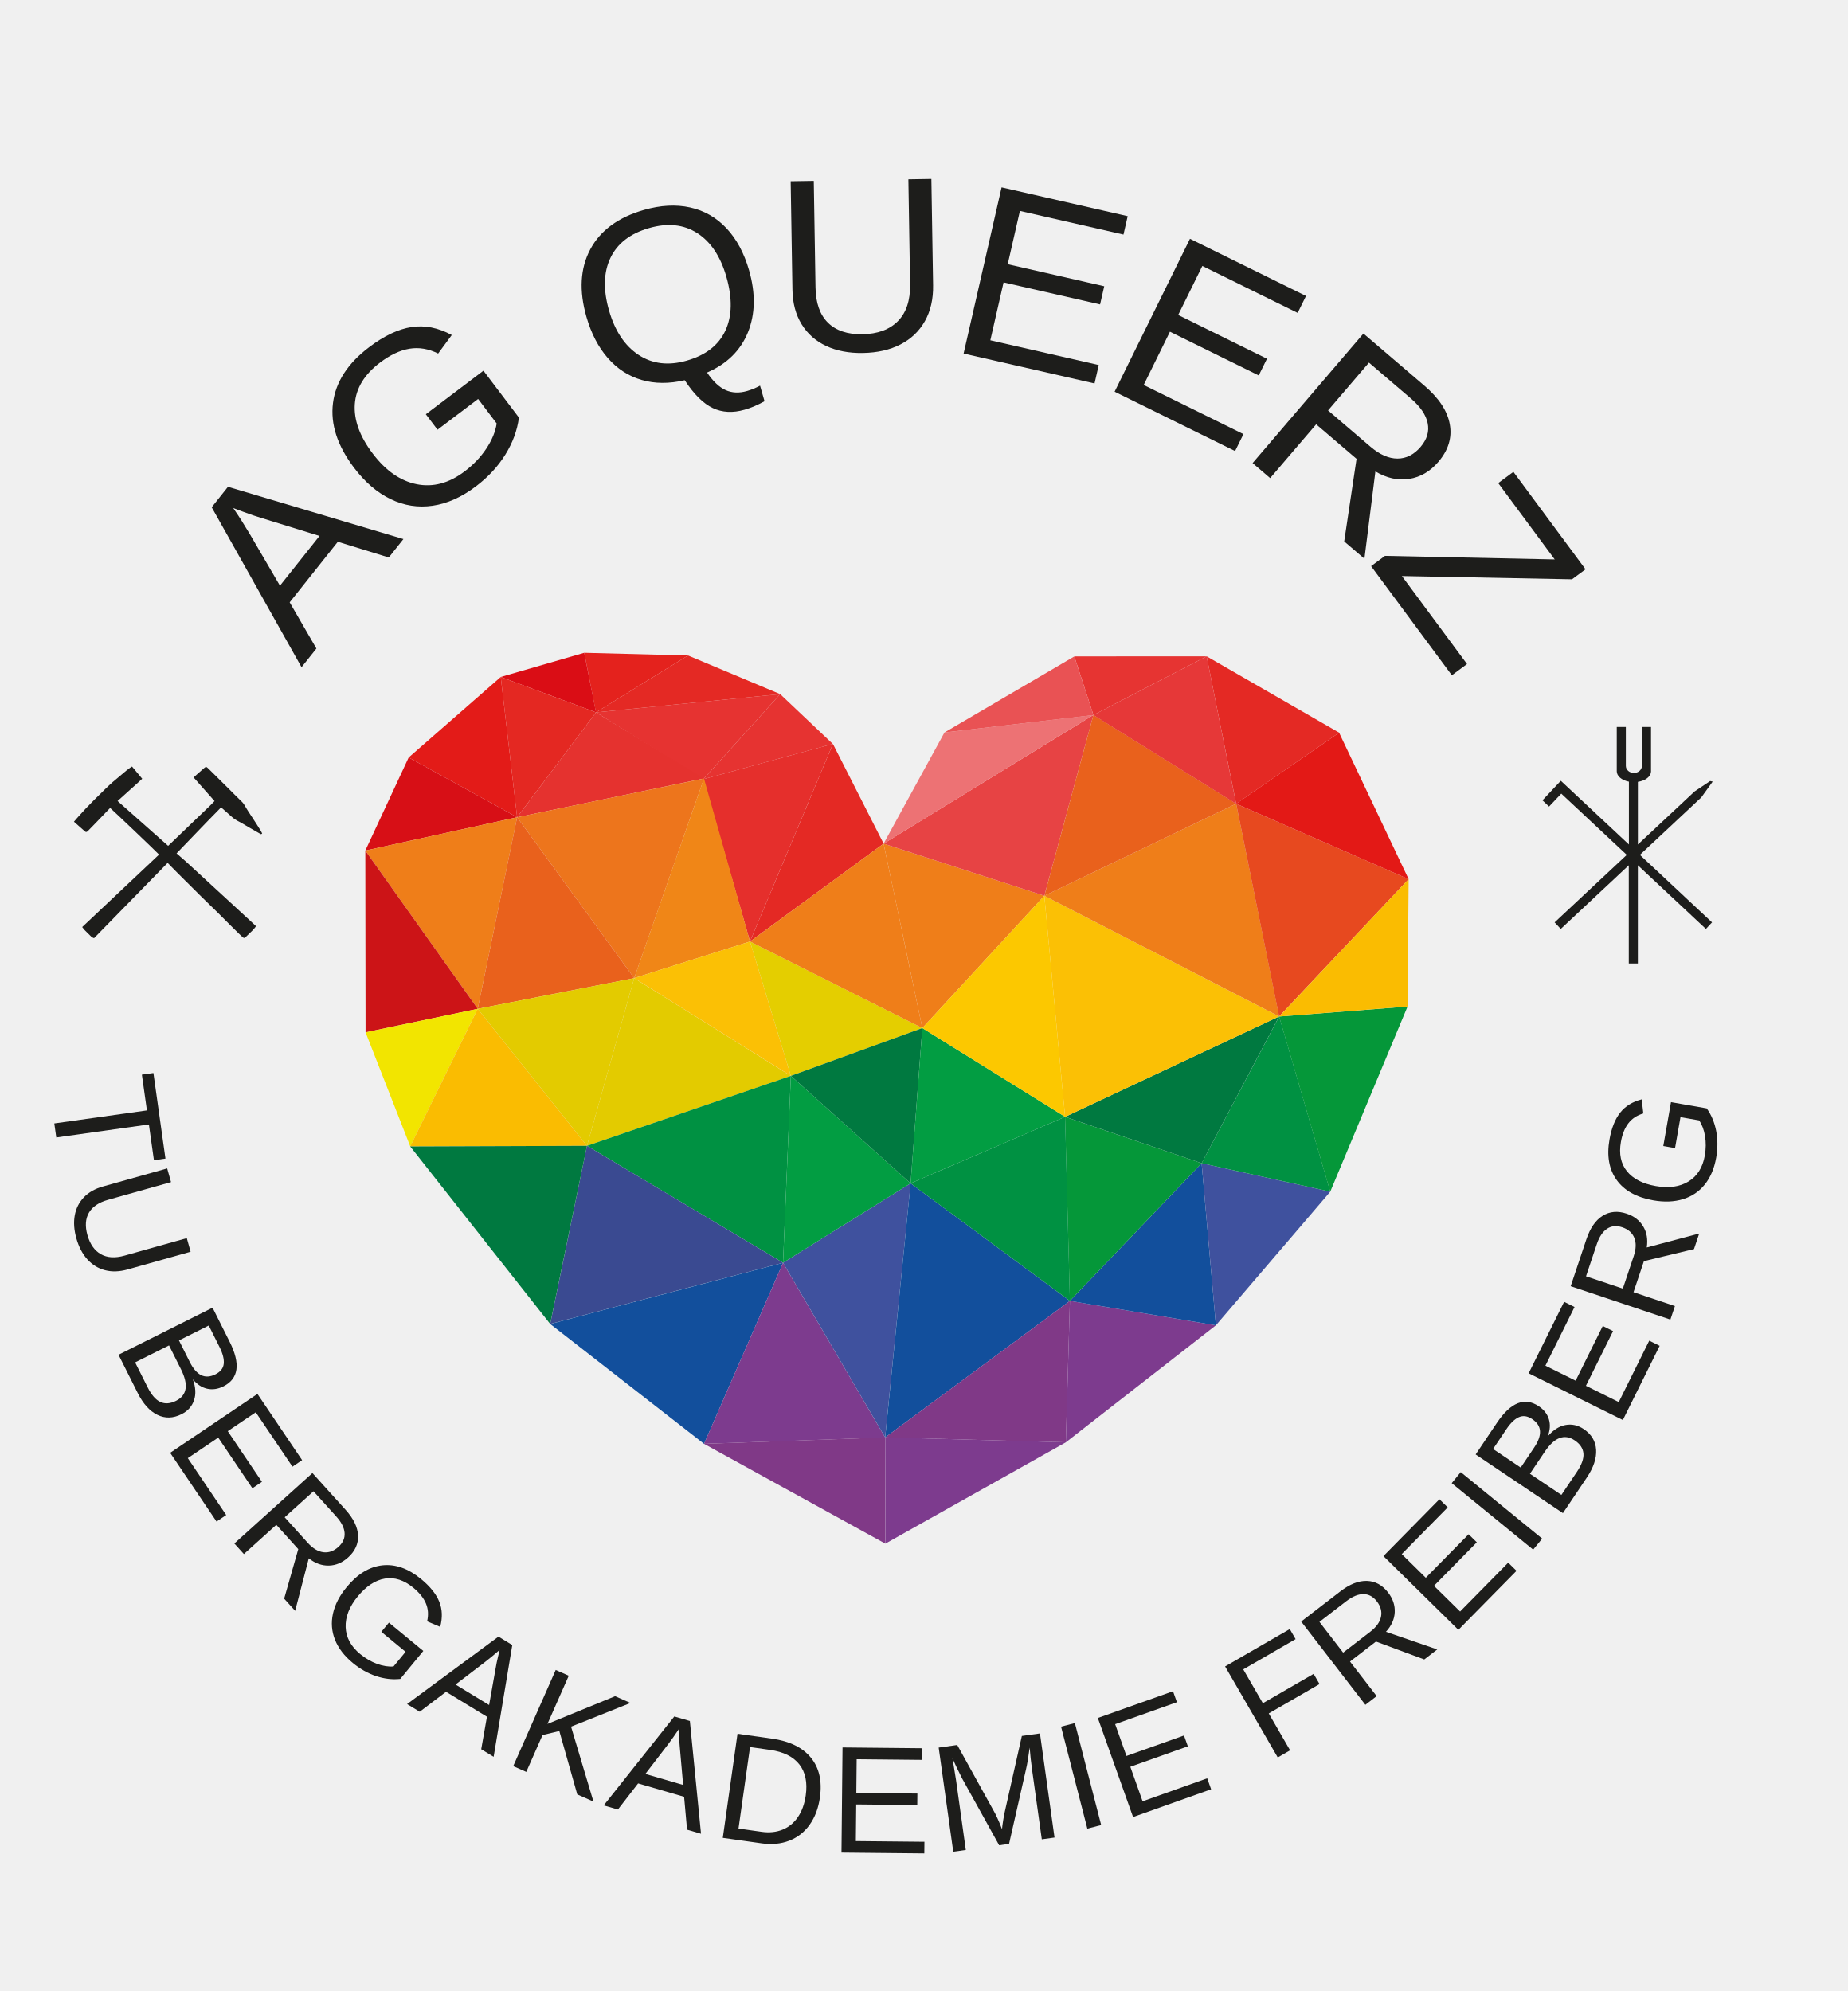
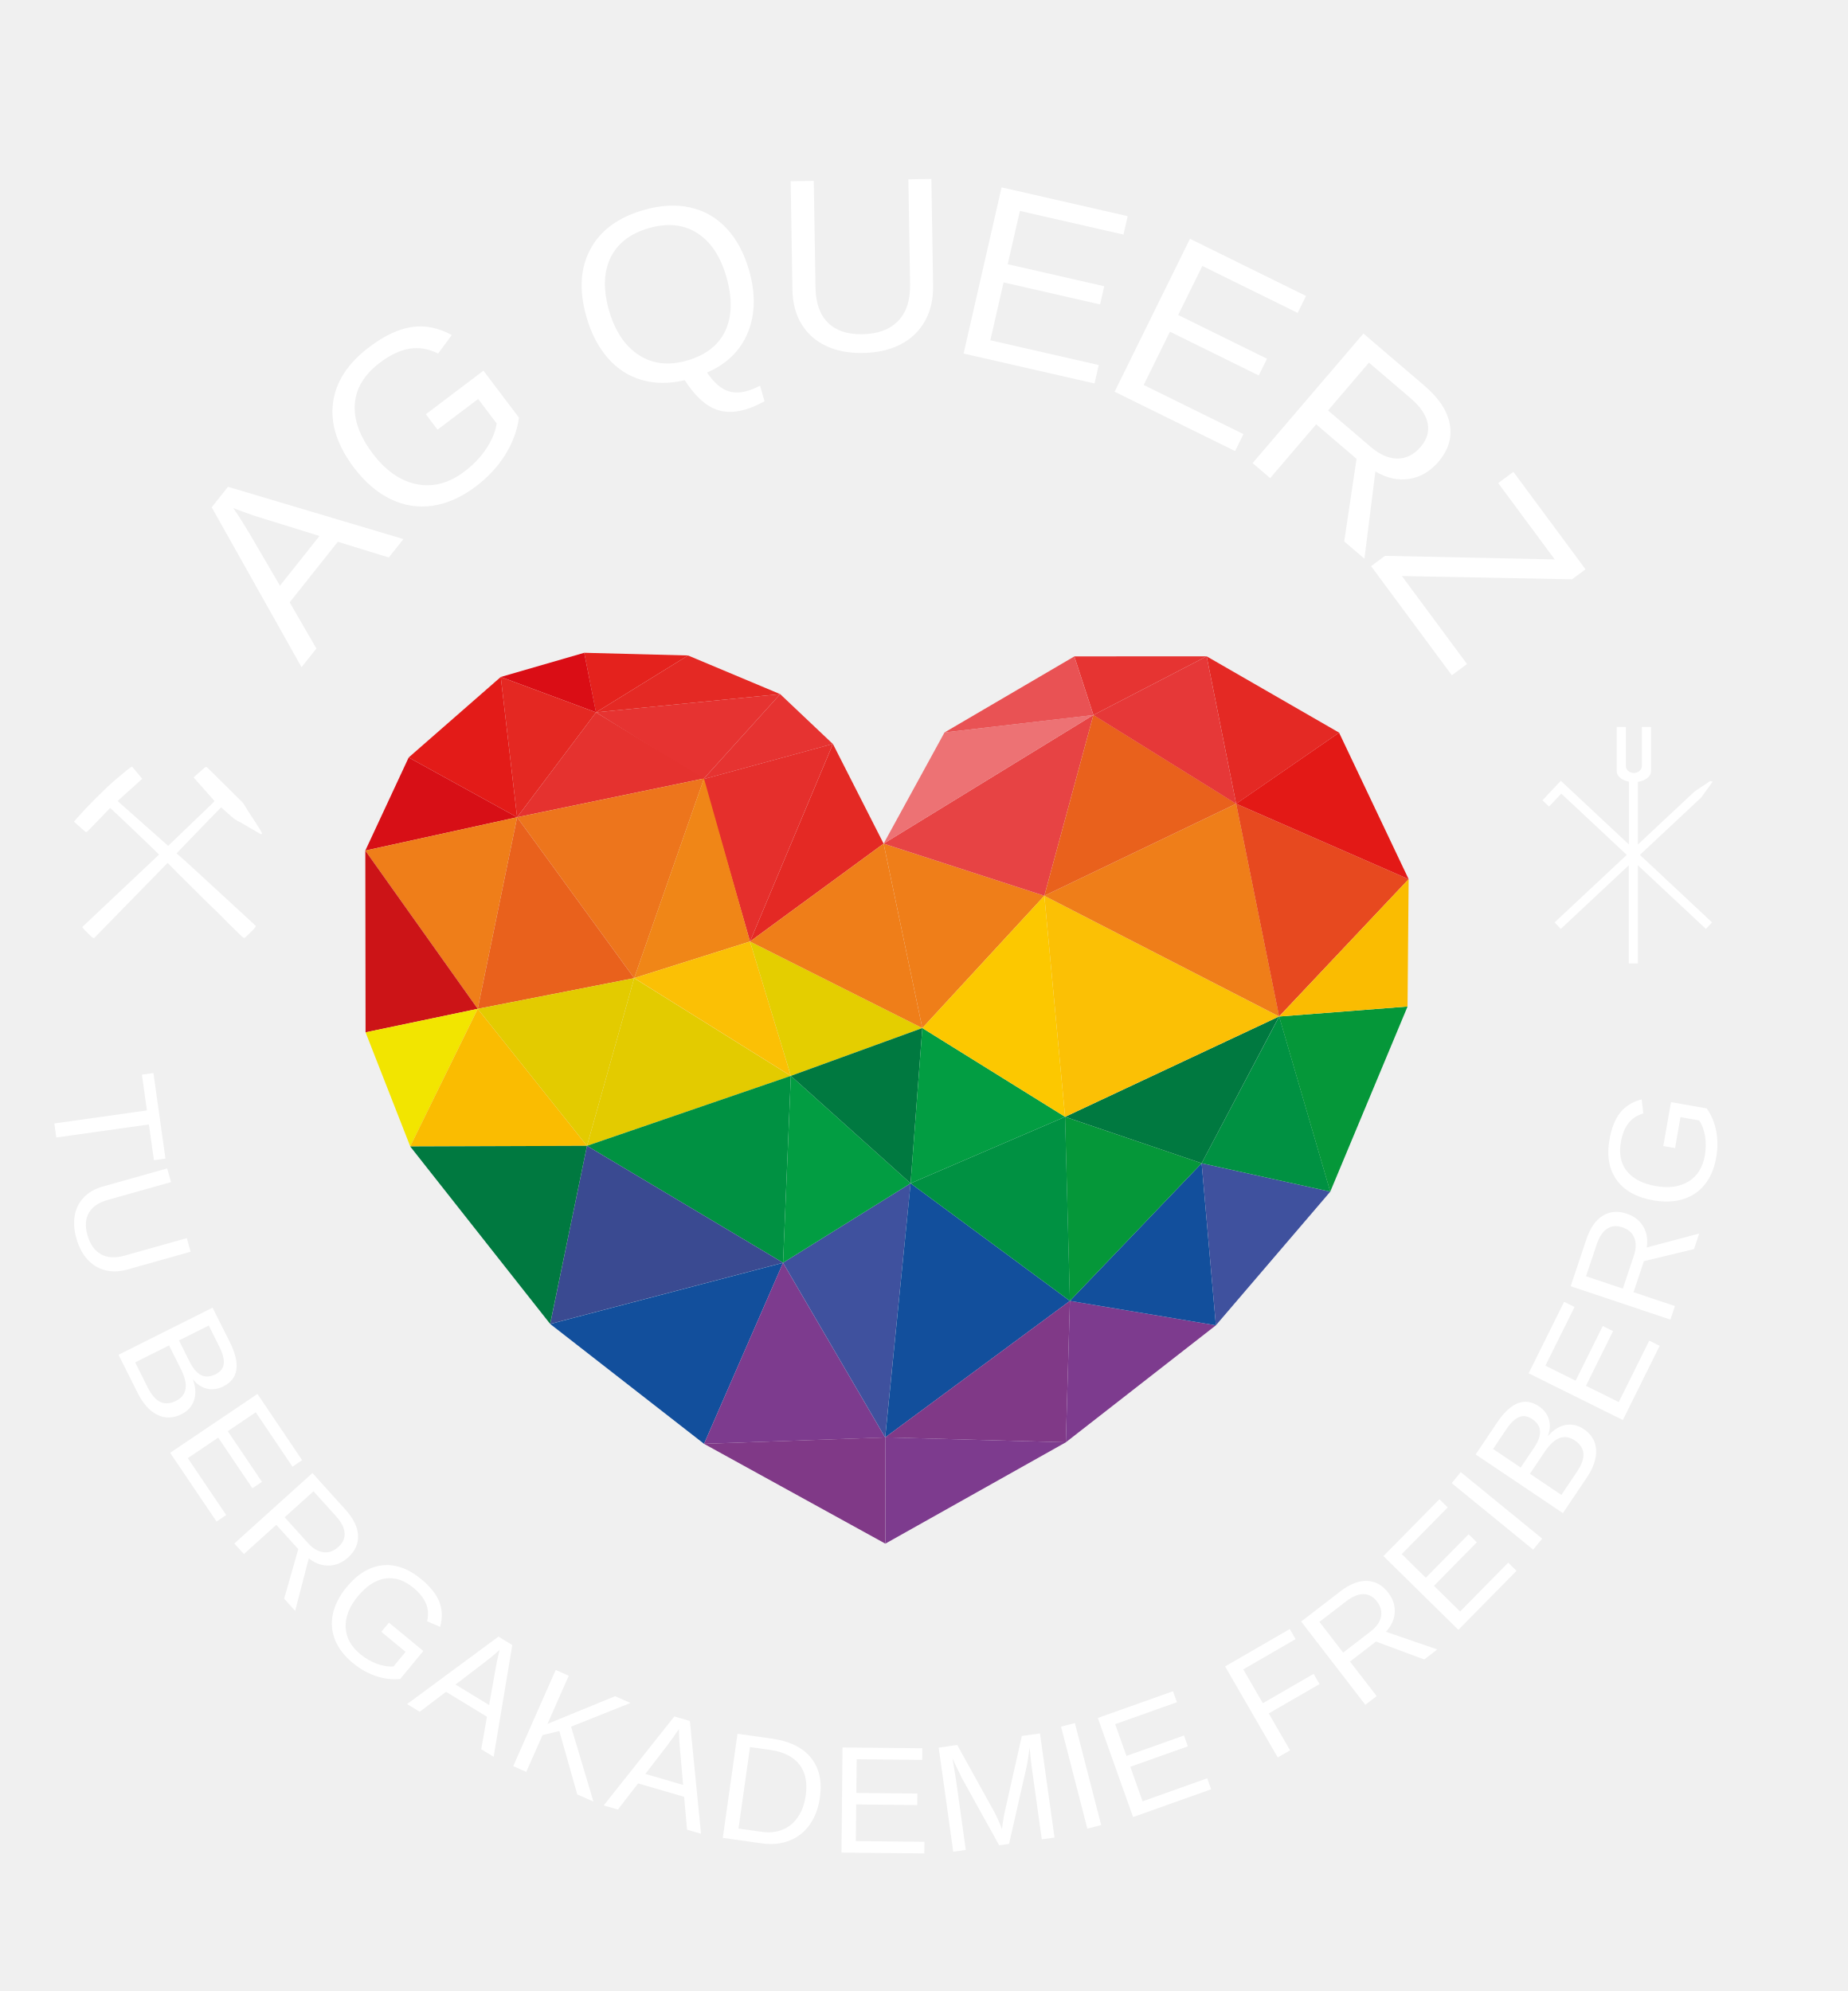
<svg xmlns="http://www.w3.org/2000/svg" id="Ebene_1" data-name="Ebene 1" viewBox="0 0 2016.36 2173.58">
  <defs>
-     <style>.cls-1,.cls-2,.cls-3{fill:#1d1d1b;}.cls-2{font-size:166.84px;}.cls-2,.cls-3{font-family:ArialMT, Arial;}.cls-3{font-size:270.48px;}.cls-4{fill:#e42924;}.cls-5{fill:#e52f2c;}.cls-6{fill:#e63331;}.cls-7{fill:#e4221d;}.cls-8{fill:#da0d15;}.cls-9{fill:#e42822;}.cls-10{fill:#e5322f;}.cls-11{fill:#ed751c;}.cls-12{fill:#f08617;}.cls-13{fill:#e31b18;}.cls-14{fill:#d70f16;}.cls-15{fill:#ef7e19;}.cls-16{fill:#e9611c;}.cls-17{fill:#cc1417;}.cls-18{fill:#f2e500;}.cls-19{fill:#fabc01;}.cls-20{fill:#e3cb00;}.cls-21{fill:#fbc005;}.cls-22{fill:#e4ce00;}.cls-23{fill:#009142;}.cls-24{fill:#3a4a91;}.cls-25{fill:#007940;}.cls-26{fill:#124f9c;}.cls-27{fill:#7d3b8e;}.cls-28{fill:#803987;}.cls-29{fill:#3f519e;}.cls-30{fill:#029d42;}.cls-31{fill:#059739;}.cls-32{fill:#fcc800;}.cls-33{fill:#e74344;}.cls-34{fill:#ed7274;}.cls-35{fill:#e7491f;}.cls-36{fill:#e31916;}.cls-37{fill:#e63838;}.cls-38{fill:#e63432;}.cls-39{fill:#e95254;}</style>
+     <style>.cls-1,.cls-2,.cls-3{fill:#ffffff;}.cls-2{font-size:166.84px;}.cls-2,.cls-3{font-family:ArialMT, Arial;}.cls-3{font-size:270.48px;}.cls-4{fill:#e42924;}.cls-5{fill:#e52f2c;}.cls-6{fill:#e63331;}.cls-7{fill:#e4221d;}.cls-8{fill:#da0d15;}.cls-9{fill:#e42822;}.cls-10{fill:#e5322f;}.cls-11{fill:#ed751c;}.cls-12{fill:#f08617;}.cls-13{fill:#e31b18;}.cls-14{fill:#d70f16;}.cls-15{fill:#ef7e19;}.cls-16{fill:#e9611c;}.cls-17{fill:#cc1417;}.cls-18{fill:#f2e500;}.cls-19{fill:#fabc01;}.cls-20{fill:#e3cb00;}.cls-21{fill:#fbc005;}.cls-22{fill:#e4ce00;}.cls-23{fill:#009142;}.cls-24{fill:#3a4a91;}.cls-25{fill:#007940;}.cls-26{fill:#124f9c;}.cls-27{fill:#7d3b8e;}.cls-28{fill:#803987;}.cls-29{fill:#3f519e;}.cls-30{fill:#029d42;}.cls-31{fill:#059739;}.cls-32{fill:#fcc800;}.cls-33{fill:#e74344;}.cls-34{fill:#ed7274;}.cls-35{fill:#e7491f;}.cls-36{fill:#e31916;}.cls-37{fill:#e63838;}.cls-38{fill:#e63432;}.cls-39{fill:#e95254;}</style>
  </defs>
  <path class="cls-1" d="M1901.26,747.42l-2.81-.59-16.9,11.31-61.93,57.94V747.71c8.28-1.26,14.07-5.78,14.33-11.18V687.78H1824v38.75c0,1,0,2.23,0,3.76,0,4.25-3.94,7.71-8.77,7.71s-8.76-3.46-8.76-7.71c0-.87,0-1.69,0-2.4,0-.54,0-1,0-1.33V687.78h-9.92v48.28a.45.45,0,0,0,0,.11c0,5.22,5.42,9.83,13.26,11.35v68.56l-66.93-62.63h0L1736,747l-.45-.31-.11-.12-20,21.29,7.21,6.82L1736,760.56l71.48,66.86-78.76,73.69,6.7,7.16,74.26-69.49V946h9.91V838.78l74.27,69.49,6.69-7.16-78.74-73.69,67-62.72Z" transform="translate(-31.87 105.85)" />
  <path class="cls-1" d="M118.11,784.89l-2,2.23c-.7.78-1.38,1.59-2.09,2.41l-1.42,1.67,4.51,4c.65.59,1.33,1.17,2,1.76,1.54,1.33,3.13,2.72,4.65,4.12.87.83,1.46,1.33,2.18,1.33s1.37-.58,2.11-1.32c2.62-2.64,5.37-5.45,8.65-8.87q3.18-3.3,6.35-6.62l4.83-5.05q1.6-1.68,3.23-3.34l1-1c5.18,4.53,49,46.32,53.36,50.9l-83.88,79.1.36.45c.28.33.53.65.78,1a21.67,21.67,0,0,0,1.58,1.91c2.11,2.16,4,4,5.81,5.75l.55.54a8,8,0,0,0,3.54,2.36l.36.1,80.26-82.15a.7.7,0,0,1,.16.14q1.86,1.89,3.7,3.79c2.42,2.48,4.85,5,7.31,7.43s5.2,5.18,7.81,7.76q2.61,2.56,5.22,5.16l4.47,4.46c2.14,2.16,4.28,4.31,6.45,6.44q5.73,5.65,11.52,11.26l4,3.89c.55.55,1.13,1.09,1.69,1.64.9.86,1.8,1.72,2.69,2.61q2.76,2.76,5.51,5.53c2.13,2.14,4.27,4.29,6.41,6.42q5.37,5.36,10.78,10.64c1.33,1.29,2.76,2.67,4.33,4a1.88,1.88,0,0,0,3.08-.15c2.55-2.44,5.06-4.82,7.54-7.29.78-.78,1.49-1.62,2.17-2.44l.46-.56a7.86,7.86,0,0,0,.6-.87,2.55,2.55,0,0,1,.24-.39l.28-.43-.85-.83c-.23-.23-.45-.45-.67-.65L289.35,884.9q-27.12-25-54.27-49.94c-1.41-1.29-2.87-2.56-4.31-3.78-.79-.69-1.6-1.37-2.39-2.07l-2.79-2.47-1-.85q8.38-8.65,16.68-17.34c10.4-10.82,21.14-22,31.9-32.89.31.25.58.48.85.72l2.4,2.11q4.38,3.86,8.73,7.74a26.57,26.57,0,0,0,5.73,4c1.35.68,2.68,1.36,4,2.1l5.07,3,4.85,2.85q5.43,3.13,10.87,6.22a.67.67,0,0,1,.14.09,1.45,1.45,0,0,0,.92.38,1.29,1.29,0,0,0,.89-.4L318,804l-.22-.42c-.1-.21-.2-.43-.31-.64a11.73,11.73,0,0,0-.76-1.44l-.15-.26c-1.52-2.48-3.1-5-4.7-7.53-1.4-2.17-2.81-4.32-4.22-6.47-1.75-2.68-3.5-5.34-5.23-8-.78-1.23-1.52-2.48-2.27-3.73-.59-1-1.19-2-1.8-3a16.08,16.08,0,0,0-1.93-2.52c-1.78-1.8-3.6-3.58-5.4-5.36-1-1-2-2-3-2.93-1.18-1.19-2.37-2.37-3.55-3.57l-3.65-3.64L264,737.83c-1.76-1.74-3.52-3.49-5.3-5.2-.75-.72-1.27-1.11-1.92-1.11a3.12,3.12,0,0,0-2,1.08l-3.43,3c-1.55,1.37-3.11,2.73-4.66,4.11l-2.09,1.9-1.39,1.27.41.46c7.53,8.51,14.95,16.91,22.41,25.33l-1.11,1.17c-1,1.11-2,2.15-3.06,3.14q-20.66,19.85-41.35,39.68l-4.6,4.41c-.16.16-.34.3-.53.46-17.66-15.6-36.44-32.21-55.16-48.91,4.11-3.79,8.3-7.52,12.36-11.15,4.64-4.14,9.44-8.41,14.1-12.74l.43-.41L176,731l-.47.28c-.22.15-.44.28-.63.4-.43.26-.8.48-1.15.73l-.86.64c-1.19.88-2.42,1.77-3.56,2.73L167.89,737c-4.34,3.6-8.83,7.34-13.17,11.09-2.71,2.35-5.33,4.89-7.87,7.33l-.46.45c-4.17,4-7.87,7.67-11.32,11.13-3.82,3.83-6.93,7-9.76,10C122.87,779.59,120.45,782.28,118.11,784.89Z" transform="translate(-31.87 105.85)" />
  <text class="cls-2" transform="translate(53.27 1183.72) rotate(81.99)">T</text>
  <text class="cls-2" transform="matrix(0.27, 0.96, -0.96, 0.27, 68.82, 1294.2)">U</text>
  <text class="cls-2" transform="matrix(0.36, 0.93, -0.93, 0.36, 105.09, 1416.63)"> </text>
  <text class="cls-2" transform="translate(123.26 1466.76) rotate(63.39)">B</text>
  <text class="cls-2" transform="matrix(0.56, 0.83, -0.83, 0.56, 178.06, 1574.68)">E</text>
  <text class="cls-2" transform="translate(246.62 1674.86) rotate(47.94)">R</text>
  <text class="cls-2" transform="translate(334.99 1772.08) rotate(39.49)">G</text>
  <text class="cls-2" transform="translate(444.06 1860.17) rotate(31.36)">A</text>
  <text class="cls-2" transform="translate(547.66 1922.57) rotate(23.83)">K</text>
  <text class="cls-2" transform="translate(658.63 1970.88) rotate(16.24)">A</text>
  <text class="cls-2" transform="matrix(0.99, 0.14, -0.14, 0.99, 775.37, 2004.48)">D</text>
  <text class="cls-2" transform="matrix(1, 0.01, -0.01, 1, 904.78, 2022.34)">E</text>
  <text class="cls-2" transform="translate(1026.91 2023.41) rotate(-7.96)">M</text>
  <text class="cls-2" transform="matrix(0.97, -0.25, 0.25, 0.97, 1171.9, 2000.17)">I</text>
  <text class="cls-2" transform="translate(1223.84 1988.26) rotate(-19.58)">E</text>
  <text class="cls-2" transform="translate(1334.5 1946.93) rotate(-24.98)"> </text>
  <text class="cls-2" transform="translate(1382.8 1925.47) rotate(-30.04)">F</text>
  <text class="cls-2" transform="translate(1479.44 1869.52) rotate(-37.61)">R</text>
  <text class="cls-2" transform="translate(1582.22 1789.06) rotate(-45.45)">E</text>
  <text class="cls-2" transform="translate(1663.71 1703.68) rotate(-50.77)">I</text>
  <text class="cls-2" transform="translate(1698.27 1663.23) rotate(-56.08)">B</text>
  <text class="cls-2" transform="translate(1765.24 1562.5) rotate(-63.61)">E</text>
  <text class="cls-2" transform="translate(1818.88 1453.57) rotate(-71.49)">R</text>
  <text class="cls-2" transform="translate(1860.18 1328.69) rotate(-80.05)">G</text>
  <text class="cls-3" transform="matrix(0.62, -0.78, 0.78, 0.62, 328.81, 728.81)">A</text>
  <text class="cls-3" transform="translate(432.16 593.67) rotate(-37.1)">G</text>
  <text class="cls-3" transform="translate(596.37 476.28) rotate(-26.59)"> </text>
  <text class="cls-3" transform="translate(653.73 439.79) rotate(-16.03)">Q</text>
  <text class="cls-3" transform="translate(845.16 384.27) rotate(-0.93)">U</text>
  <text class="cls-3" transform="translate(1030.14 381.02) rotate(12.87)">E</text>
  <text class="cls-3" transform="translate(1196.69 417.82) rotate(26.23)">E</text>
  <text class="cls-3" transform="matrix(0.76, 0.65, -0.65, 0.76, 1350.35, 491.14)">R</text>
  <text class="cls-3" transform="translate(1491.43 611.17) rotate(53.5)">Z</text>
  <g id="Ebene_1-2" data-name="Ebene 1">
    <path class="cls-4" d="M850.5,922,996.33,815.15,941,706.31Z" transform="translate(-31.87 105.85)" />
    <path class="cls-5" d="M850.5,922,799.58,744.76,941,706.24Z" transform="translate(-31.87 105.85)" />
    <path class="cls-6" d="M883.43,651.92l-83.91,92.91,141.36-38.52Z" transform="translate(-31.87 105.85)" />
    <path class="cls-6" d="M883.43,651.92l-83.91,92.91-117.11-73Z" transform="translate(-31.87 105.85)" />
    <path class="cls-4" d="M883.43,651.92,782.85,609.73l-100.5,62.12Z" transform="translate(-31.87 105.85)" />
    <path class="cls-7" d="M669.55,606.8l113.3,2.93-100.5,62.12Z" transform="translate(-31.87 105.85)" />
    <path class="cls-8" d="M669.55,606.8l-91.11,26.39,104,38.66Z" transform="translate(-31.87 105.85)" />
    <path class="cls-9" d="M596.3,786.35,578.44,633.19l104,38.66Z" transform="translate(-31.87 105.85)" />
    <path class="cls-10" d="M596.3,786.35l204-42.32L682.41,671.85Z" transform="translate(-31.87 105.85)" />
    <path class="cls-11" d="M596.3,786.35l204-42.32L724.07,962Z" transform="translate(-31.87 105.85)" />
    <path class="cls-12" d="M850.5,922,800.25,744,724.07,961.91Z" transform="translate(-31.87 105.85)" />
    <path class="cls-13" d="M596.3,786.35,578.44,633.19,477.93,721.1Z" transform="translate(-31.87 105.85)" />
    <path class="cls-14" d="M596.3,786.35,430.61,822.74,477.93,721.1Z" transform="translate(-31.87 105.85)" />
    <path class="cls-15" d="M596.3,786.35,430.61,822.74,553.31,995.5Z" transform="translate(-31.87 105.85)" />
    <path class="cls-16" d="M596.3,786.35,724.07,962,553.31,995.5Z" transform="translate(-31.87 105.85)" />
    <path class="cls-17" d="M430.88,1021.16l-.27-198.42L553.31,995.5Z" transform="translate(-31.87 105.85)" />
    <path class="cls-18" d="M430.88,1021.16l48.78,124.57L553.31,995.5Z" transform="translate(-31.87 105.85)" />
    <path class="cls-19" d="M672.55,1145.06l-192.95.67L553.31,995.5Z" transform="translate(-31.87 105.85)" />
    <path class="cls-20" d="M672.55,1145.06,724.07,962,553.31,995.5Z" transform="translate(-31.87 105.85)" />
    <path class="cls-20" d="M672.55,1145.06,724.07,962l171,106.77Z" transform="translate(-31.87 105.85)" />
    <path class="cls-21" d="M850.5,922,724.07,961.91l171,106.77Z" transform="translate(-31.87 105.85)" />
    <path class="cls-22" d="M850.5,922l188.09,94.5-143.5,52.19Z" transform="translate(-31.87 105.85)" />
    <path class="cls-15" d="M850.5,922l188.09,94.5L996.33,815.15Z" transform="translate(-31.87 105.85)" />
    <path class="cls-23" d="M672.55,1145.06l214,127.64,8.53-204Z" transform="translate(-31.87 105.85)" />
    <path class="cls-24" d="M672.55,1145.06l214,127.64-254.14,66.78Z" transform="translate(-31.87 105.85)" />
    <path class="cls-25" d="M672.55,1145.06l-192.95.67,152.76,193.75Z" transform="translate(-31.87 105.85)" />
    <path class="cls-26" d="M800.32,1470.38l86.24-197.62-254.14,66.79Z" transform="translate(-31.87 105.85)" />
    <path class="cls-27" d="M800.32,1470.38l86.24-197.62L998,1463.45Z" transform="translate(-31.87 105.85)" />
    <path class="cls-28" d="M800.32,1470.38l197.95,109-.27-116Z" transform="translate(-31.87 105.85)" />
    <path class="cls-29" d="M1025.79,1186,886.56,1272.7,998,1463.38Z" transform="translate(-31.87 105.85)" />
    <path class="cls-30" d="M1025.79,1186,886.56,1272.7l8.53-204Z" transform="translate(-31.87 105.85)" />
    <path class="cls-25" d="M1025.79,1186l12.8-169.5-143.5,52.19Z" transform="translate(-31.87 105.85)" />
    <path class="cls-15" d="M1171.76,872.06l-133.17,144.43L996.33,815.15Z" transform="translate(-31.87 105.85)" />
    <path class="cls-30" d="M1025.79,1186l12.8-169.5,155.83,96.91Z" transform="translate(-31.87 105.85)" />
    <path class="cls-26" d="M1025.79,1186l173.89,128.36-201.61,149Z" transform="translate(-31.87 105.85)" />
    <path class="cls-28" d="M1195.22,1468.72l4.46-154.37-201.61,149Z" transform="translate(-31.87 105.85)" />
    <path class="cls-27" d="M1195.22,1468.72,998.33,1579.29l-.26-116Z" transform="translate(-31.87 105.85)" />
    <path class="cls-27" d="M1195.22,1468.72l4.46-154.37L1359,1341Z" transform="translate(-31.87 105.85)" />
    <path class="cls-26" d="M1343.45,1164.06l-143.83,150.29L1359,1341Z" transform="translate(-31.87 105.85)" />
    <path class="cls-29" d="M1343.45,1164.06l140.43,31L1359,1341Z" transform="translate(-31.87 105.85)" />
    <path class="cls-31" d="M1343.45,1164.06l-143.83,150.29-5.27-200.95Z" transform="translate(-31.87 105.85)" />
    <path class="cls-23" d="M1025.79,1186l173.89,128.36-5.26-200.95Z" transform="translate(-31.87 105.85)" />
    <path class="cls-23" d="M1343.45,1164.06l140.43,31-55.79-191.22Z" transform="translate(-31.87 105.85)" />
    <path class="cls-31" d="M1568.19,993l-84.38,202.15L1428,1003.9Z" transform="translate(-31.87 105.85)" />
    <path class="cls-25" d="M1343.45,1164.06l-149-50.66L1428,1003.83Z" transform="translate(-31.87 105.85)" />
    <path class="cls-21" d="M1171.76,872.06l22.66,241.34L1428,1003.83Z" transform="translate(-31.87 105.85)" />
    <path class="cls-32" d="M1171.76,872.06l22.66,241.34-155.83-96.91Z" transform="translate(-31.87 105.85)" />
    <path class="cls-33" d="M1171.76,872.06l53.58-197.41-229,140.5Z" transform="translate(-31.87 105.85)" />
    <path class="cls-15" d="M1171.76,872.06l209.41-100.5,46.92,232.27Z" transform="translate(-31.87 105.85)" />
    <path class="cls-34" d="M1062.78,693.78l162.5-19.07-229,140.5Z" transform="translate(-31.87 105.85)" />
    <path class="cls-16" d="M1171.76,872.06l209.41-100.5-155.83-96.91Z" transform="translate(-31.87 105.85)" />
    <path class="cls-35" d="M1569.39,853.94l-188.28-82.38L1428,1003.83Z" transform="translate(-31.87 105.85)" />
    <path class="cls-19" d="M1569.39,853.94l-1.2,139L1428,1003.9Z" transform="translate(-31.87 105.85)" />
    <path class="cls-36" d="M1569.39,853.94l-188.28-82.38L1493.48,694Z" transform="translate(-31.87 105.85)" />
    <path class="cls-4" d="M1348.91,610.66l32.2,161L1493.54,694Z" transform="translate(-31.87 105.85)" />
    <path class="cls-37" d="M1348.91,610.66l32.2,161-155.83-96.91Z" transform="translate(-31.87 105.85)" />
    <path class="cls-38" d="M1348.91,610.66l-144.43.07,20.86,64Z" transform="translate(-31.87 105.85)" />
    <path class="cls-39" d="M1062.78,693.78l141.7-83,20.86,64Z" transform="translate(-31.87 105.85)" />
  </g>
</svg>
